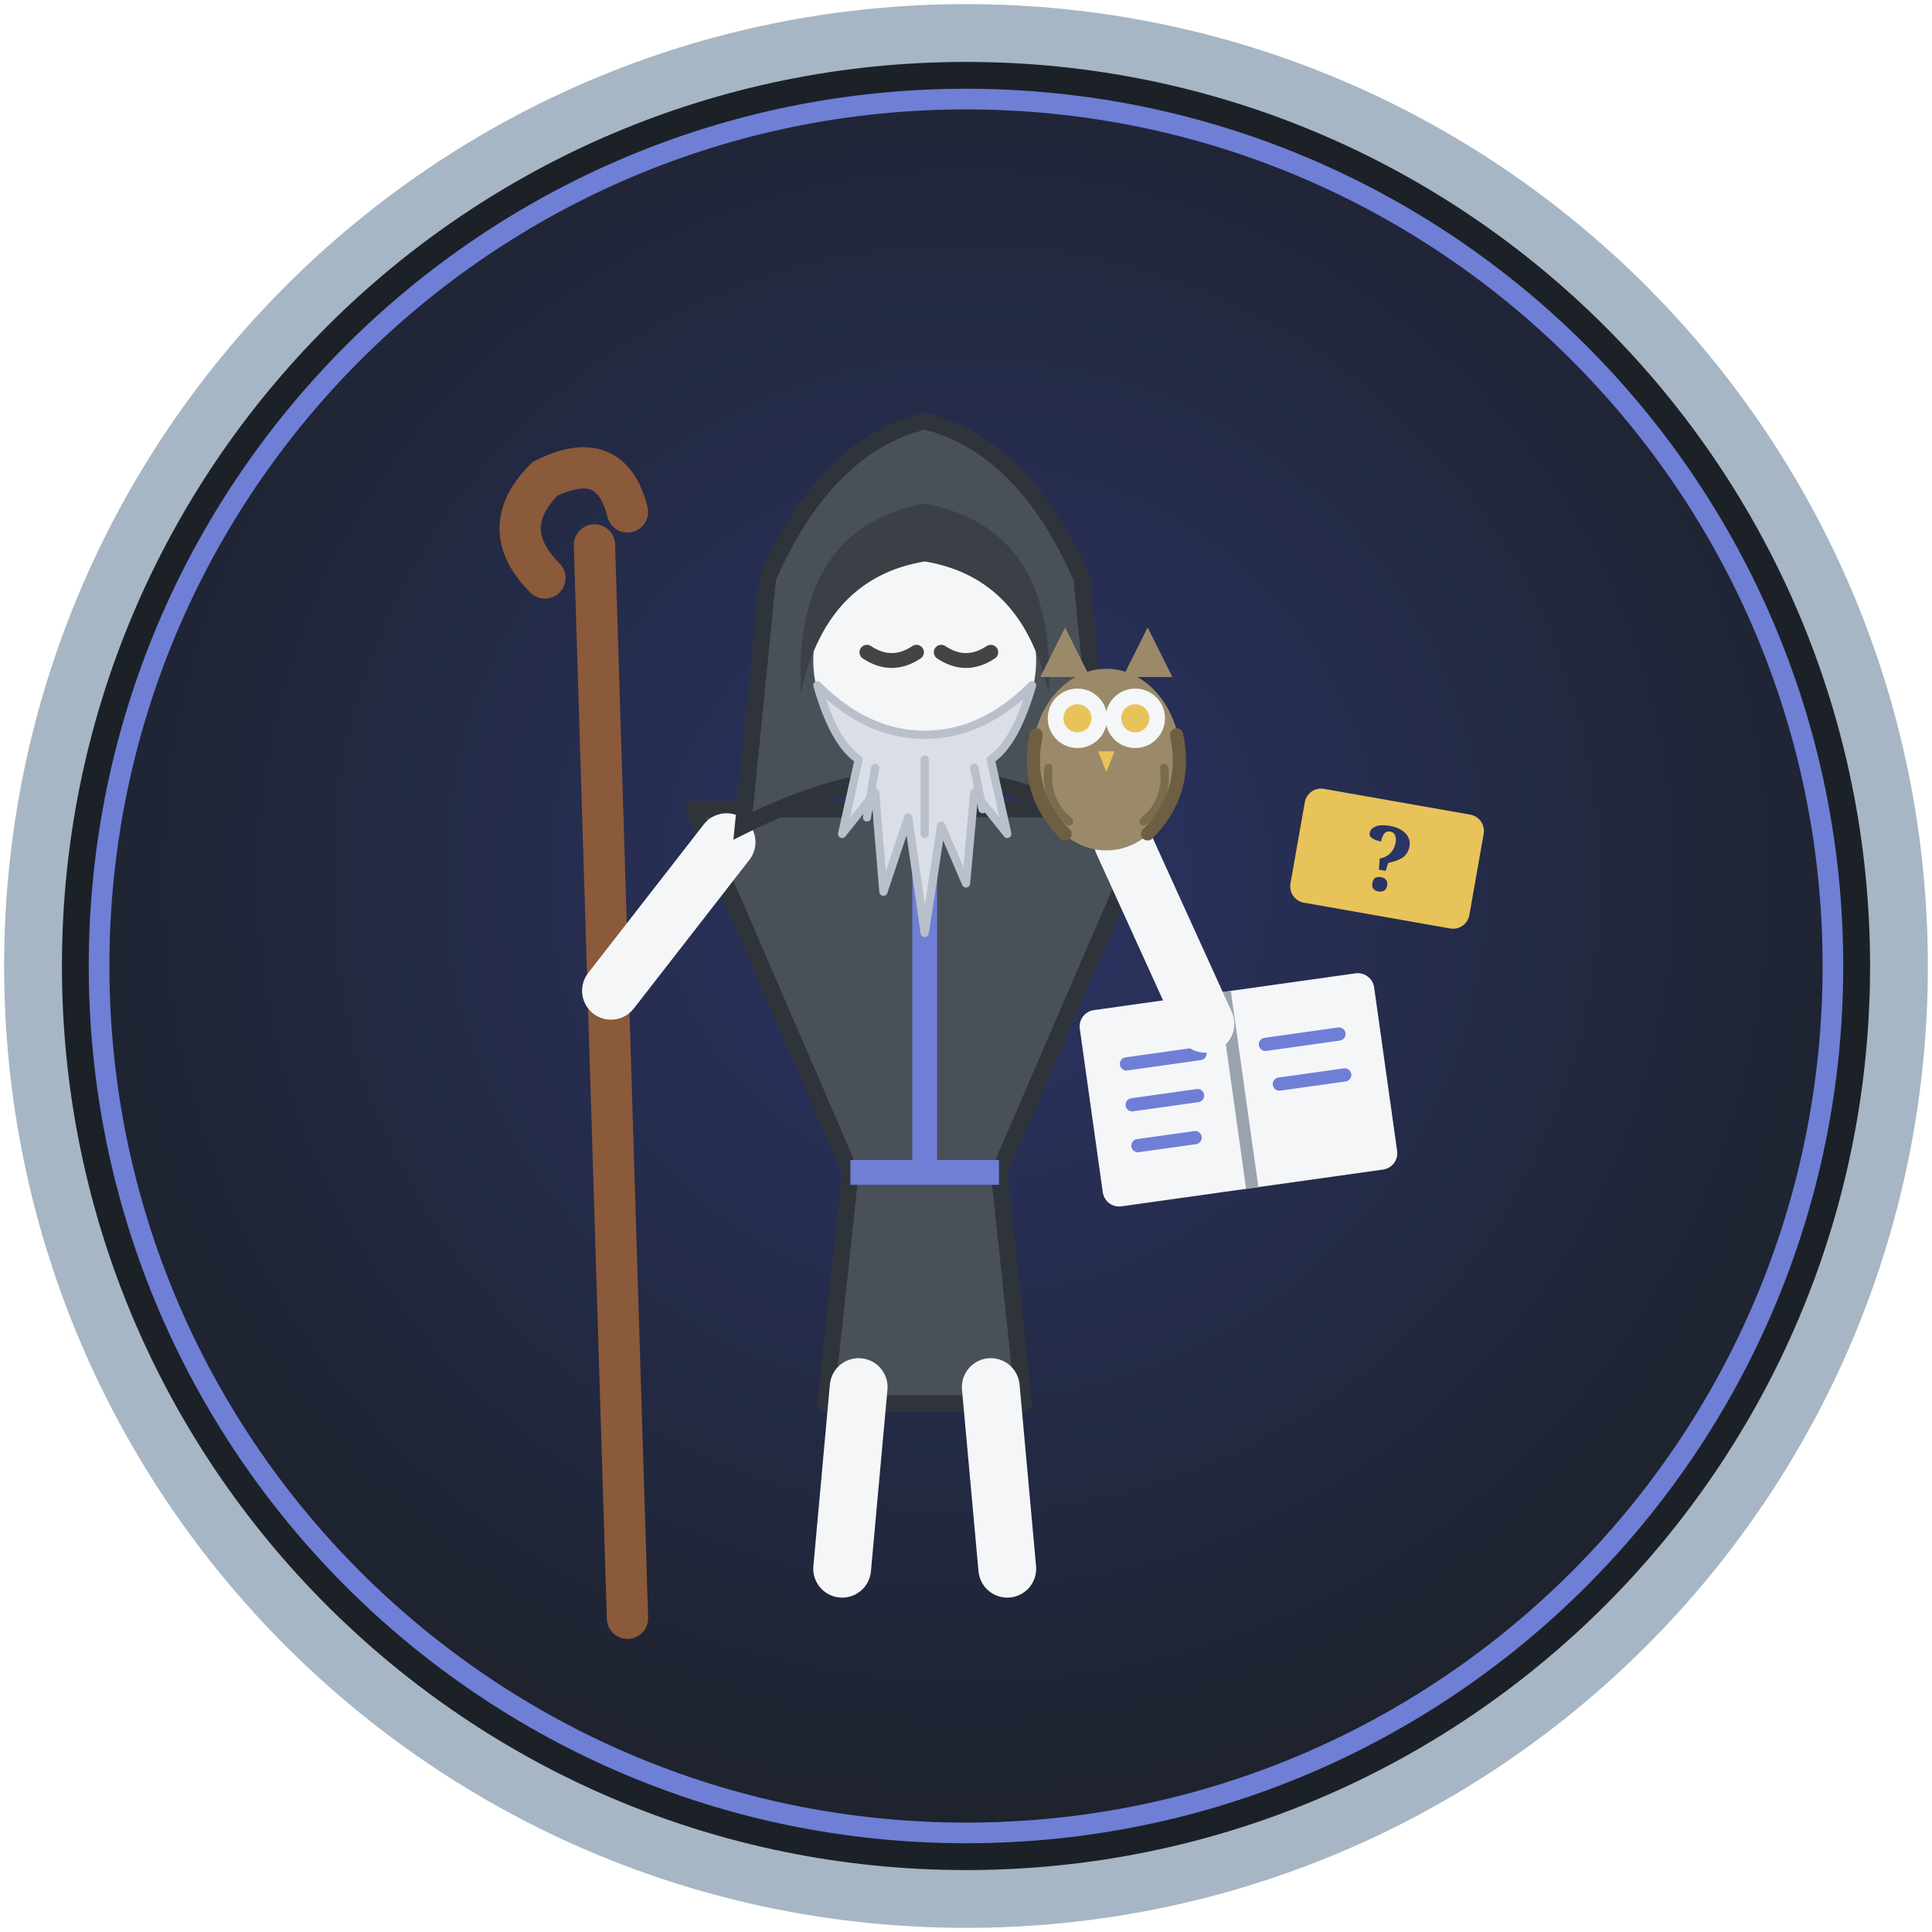
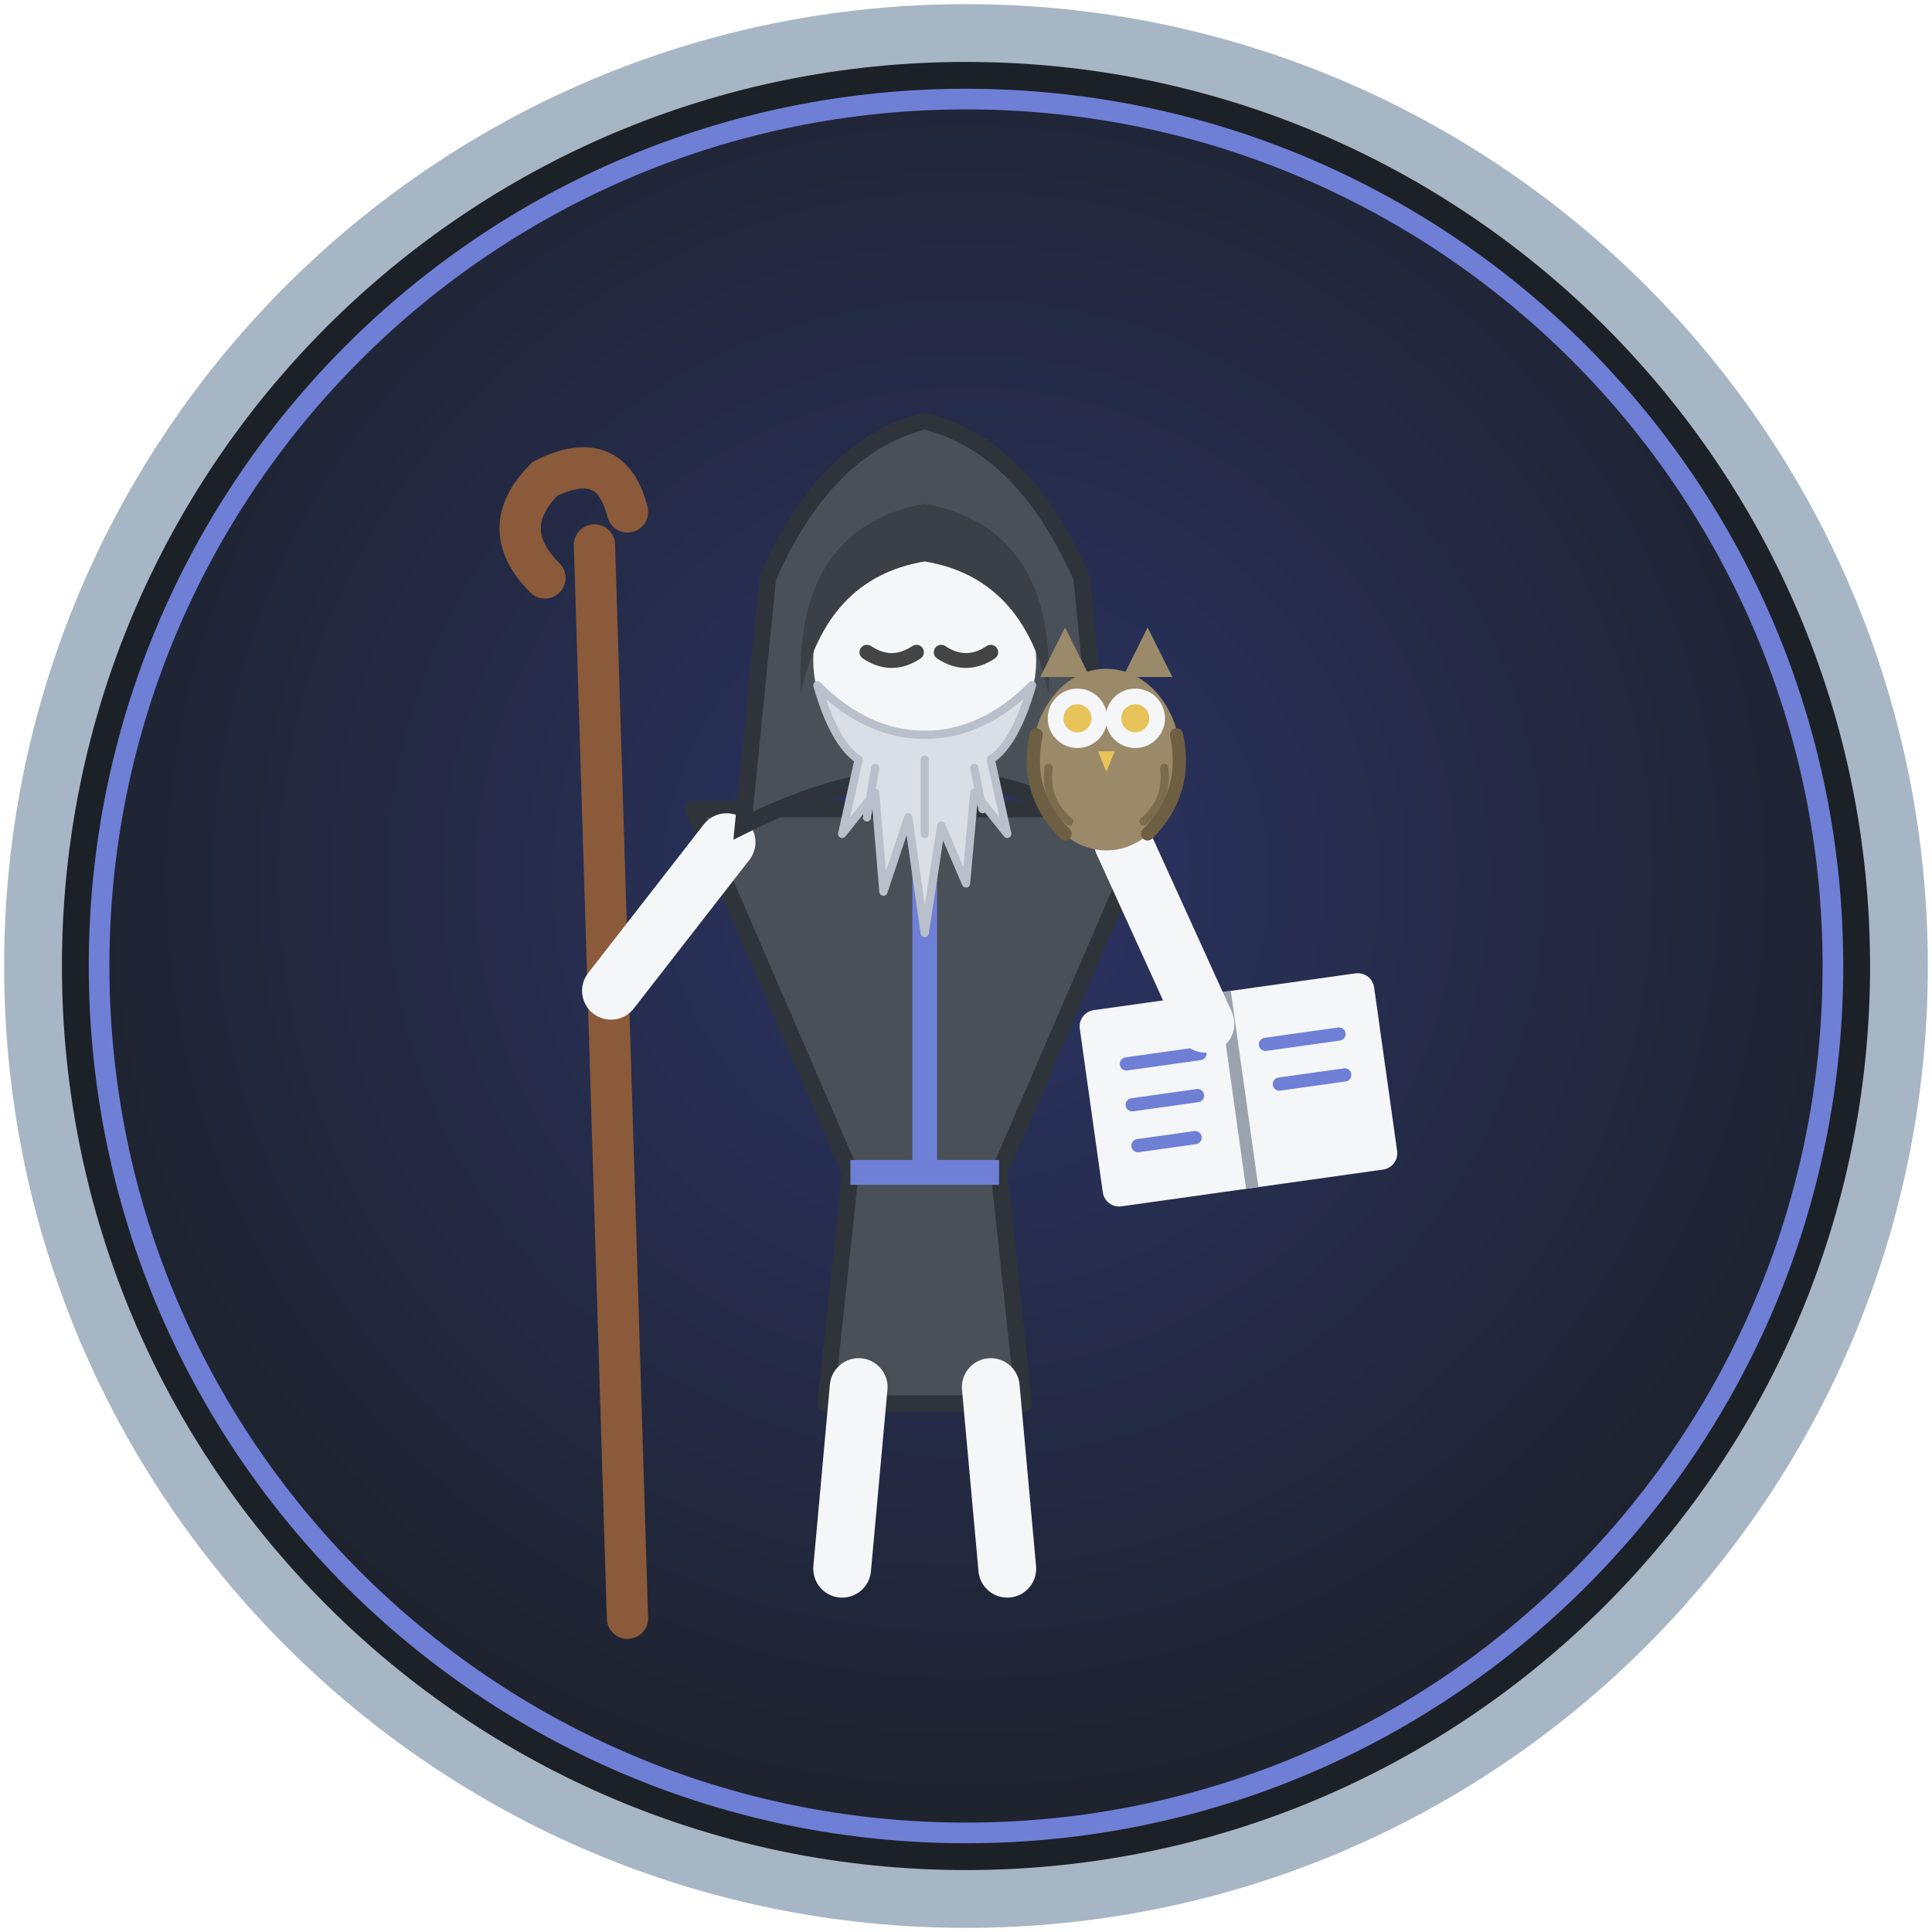
<svg xmlns="http://www.w3.org/2000/svg" viewBox="0 0 234 234">
  <defs>
    <radialGradient id="bg-mentor" cx="50%" cy="45%" r="60%">
      <stop offset="0" stop-color="#2c3466" />
      <stop offset="1" stop-color="#1C2127" />
    </radialGradient>
    <clipPath id="c-mentor">
      <circle cx="117" cy="117" r="104" />
    </clipPath>
  </defs>
  <circle cx="117" cy="117" r="113" fill="#1C2127" stroke="#A7B6C4" stroke-width="7" />
  <circle cx="117" cy="117" r="105" fill="url(#bg-mentor)" />
  <circle cx="117" cy="117" r="105" fill="none" stroke="#6F7FD6" stroke-width="2.5" />
  <g clip-path="url(#c-mentor)">
    <g transform="translate(150 132) rotate(-8)">
      <rect x="-18" y="-12" width="36" height="24" rx="2" fill="#F4F6F8" />
      <path d="M0 -12 V12" stroke="#9aa3ad" stroke-width="1.5" />
      <path d="M-13 -5 H-4 M-13 0 H-5 M-13 5 H-6 M4 -5 H13 M5 0 H13" stroke="#6F7FD6" stroke-width="1.6" stroke-linecap="round" />
-     </g>
-     <g transform="translate(168 104) rotate(10)">
-       <rect x="-11" y="-7" width="22" height="14" rx="2" fill="#E7C35A" />
-       <text x="0" y="4" text-anchor="middle" font-family="Georgia,serif" font-size="11" font-weight="700" fill="#2c3466">?</text>
    </g>
    <path d="M66 70 Q60 64 66 58 Q74 54 76 62" stroke="#8a5a3a" stroke-width="5" fill="none" stroke-linecap="round" />
    <line x1="72" y1="66" x2="76" y2="196" stroke="#8a5a3a" stroke-width="5" stroke-linecap="round" />
    <path d="M84 98 L140 98 L121 142 L124 170 H100 L103 142 Z" fill="#4A5058" stroke="#2F343A" stroke-width="2" stroke-linejoin="round" />
    <path d="M103 142 H121" stroke="#2F343A" stroke-width="2" />
    <path d="M112 100 L112 142" stroke="#6F7FD6" stroke-width="3" />
    <path d="M103 142 H121" stroke="#6F7FD6" stroke-width="3" />
    <line x1="104" y1="168" x2="102" y2="190" stroke="#F4F6F8" stroke-width="7" stroke-linecap="round" />
    <line x1="120" y1="168" x2="122" y2="190" stroke="#F4F6F8" stroke-width="7" stroke-linecap="round" />
    <path d="M88 102 L74 120" stroke="#F4F6F8" stroke-width="7" stroke-linecap="round" />
    <path d="M136 102 L146 124" stroke="#F4F6F8" stroke-width="7" stroke-linecap="round" />
    <path d="M90 100 L93 70 Q100 54 112 51 Q124 54 131 70 L134 100 Q122 94 112 94 Q102 94 90 100 Z" fill="#4A5058" stroke="#2F343A" stroke-width="2" />
    <circle cx="112" cy="80" r="13.5" fill="#F4F6F8" />
    <path d="M97 84 Q96 64 112 61 Q128 64 127 84 Q124 70 112 68 Q100 70 97 84 Z" fill="#3B4047" />
    <path d="M99 83 Q101 90 104 92 L102 101 L106 96 L107 108 L110 99 L112 113 L114 100 L117 107 L118 96 L122 101 L120 92 Q123 90 125 83 Q119 89 112 89 Q105 89 99 83 Z" fill="#DADFE7" stroke="#B9C0CB" stroke-width="1" stroke-linejoin="round" />
    <path d="M106 93 L105 99 M112 92 L112 101 M118 93 L119 98" stroke="#B9C0CB" stroke-width="1" stroke-linecap="round" />
    <path d="M105 79 q3 2 6 0 M114 79 q3 2 6 0" stroke="#444" stroke-width="1.8" fill="none" stroke-linecap="round" />
    <g transform="translate(134 88)">
      <ellipse cx="0" cy="4" rx="9" ry="11" fill="#9a8a6a" />
      <path d="M-8 -6 L-5 -12 L-2 -6 M8 -6 L5 -12 L2 -6" fill="#9a8a6a" />
      <circle cx="-3.5" cy="-1" r="3.6" fill="#F4F6F8" />
      <circle cx="3.5" cy="-1" r="3.6" fill="#F4F6F8" />
      <circle cx="-3.5" cy="-1" r="1.7" fill="#E7C35A" />
      <circle cx="3.5" cy="-1" r="1.7" fill="#E7C35A" />
      <path d="M-1 3 L0 5.5 L1 3 Z" fill="#E7C35A" />
      <path d="M-8.5 1 Q-10 8 -5 13 M8.5 1 Q10 8 5 13" stroke="#6e5f42" stroke-width="1.6" fill="none" stroke-linecap="round" />
      <path d="M-7 5 Q-7.5 9 -4.5 11.5 M7 5 Q7.5 9 4.5 11.5" stroke="#6e5f42" stroke-width="1" fill="none" stroke-linecap="round" opacity=".7" />
    </g>
  </g>
</svg>
